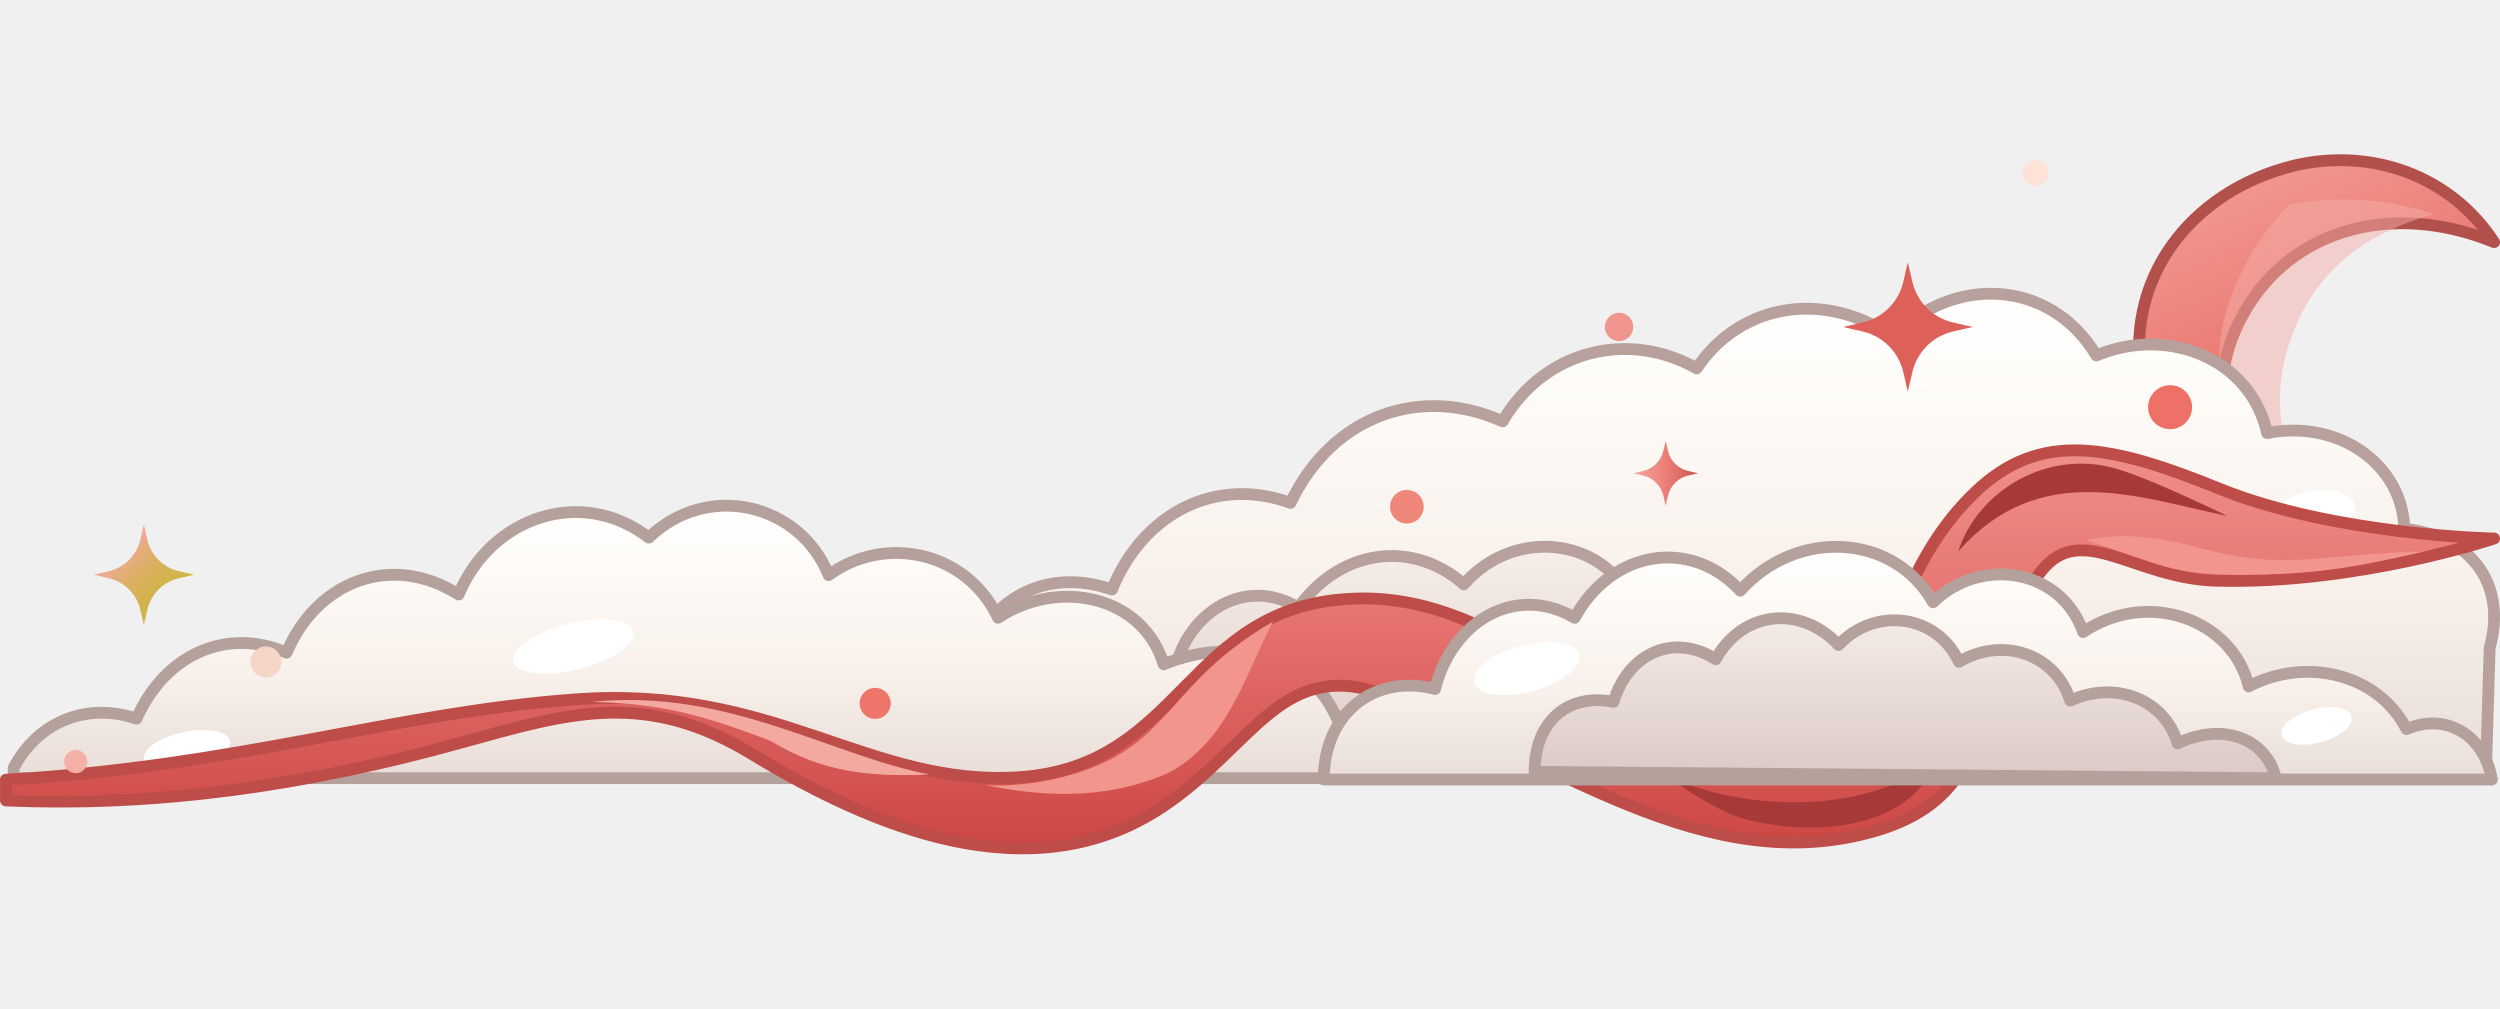
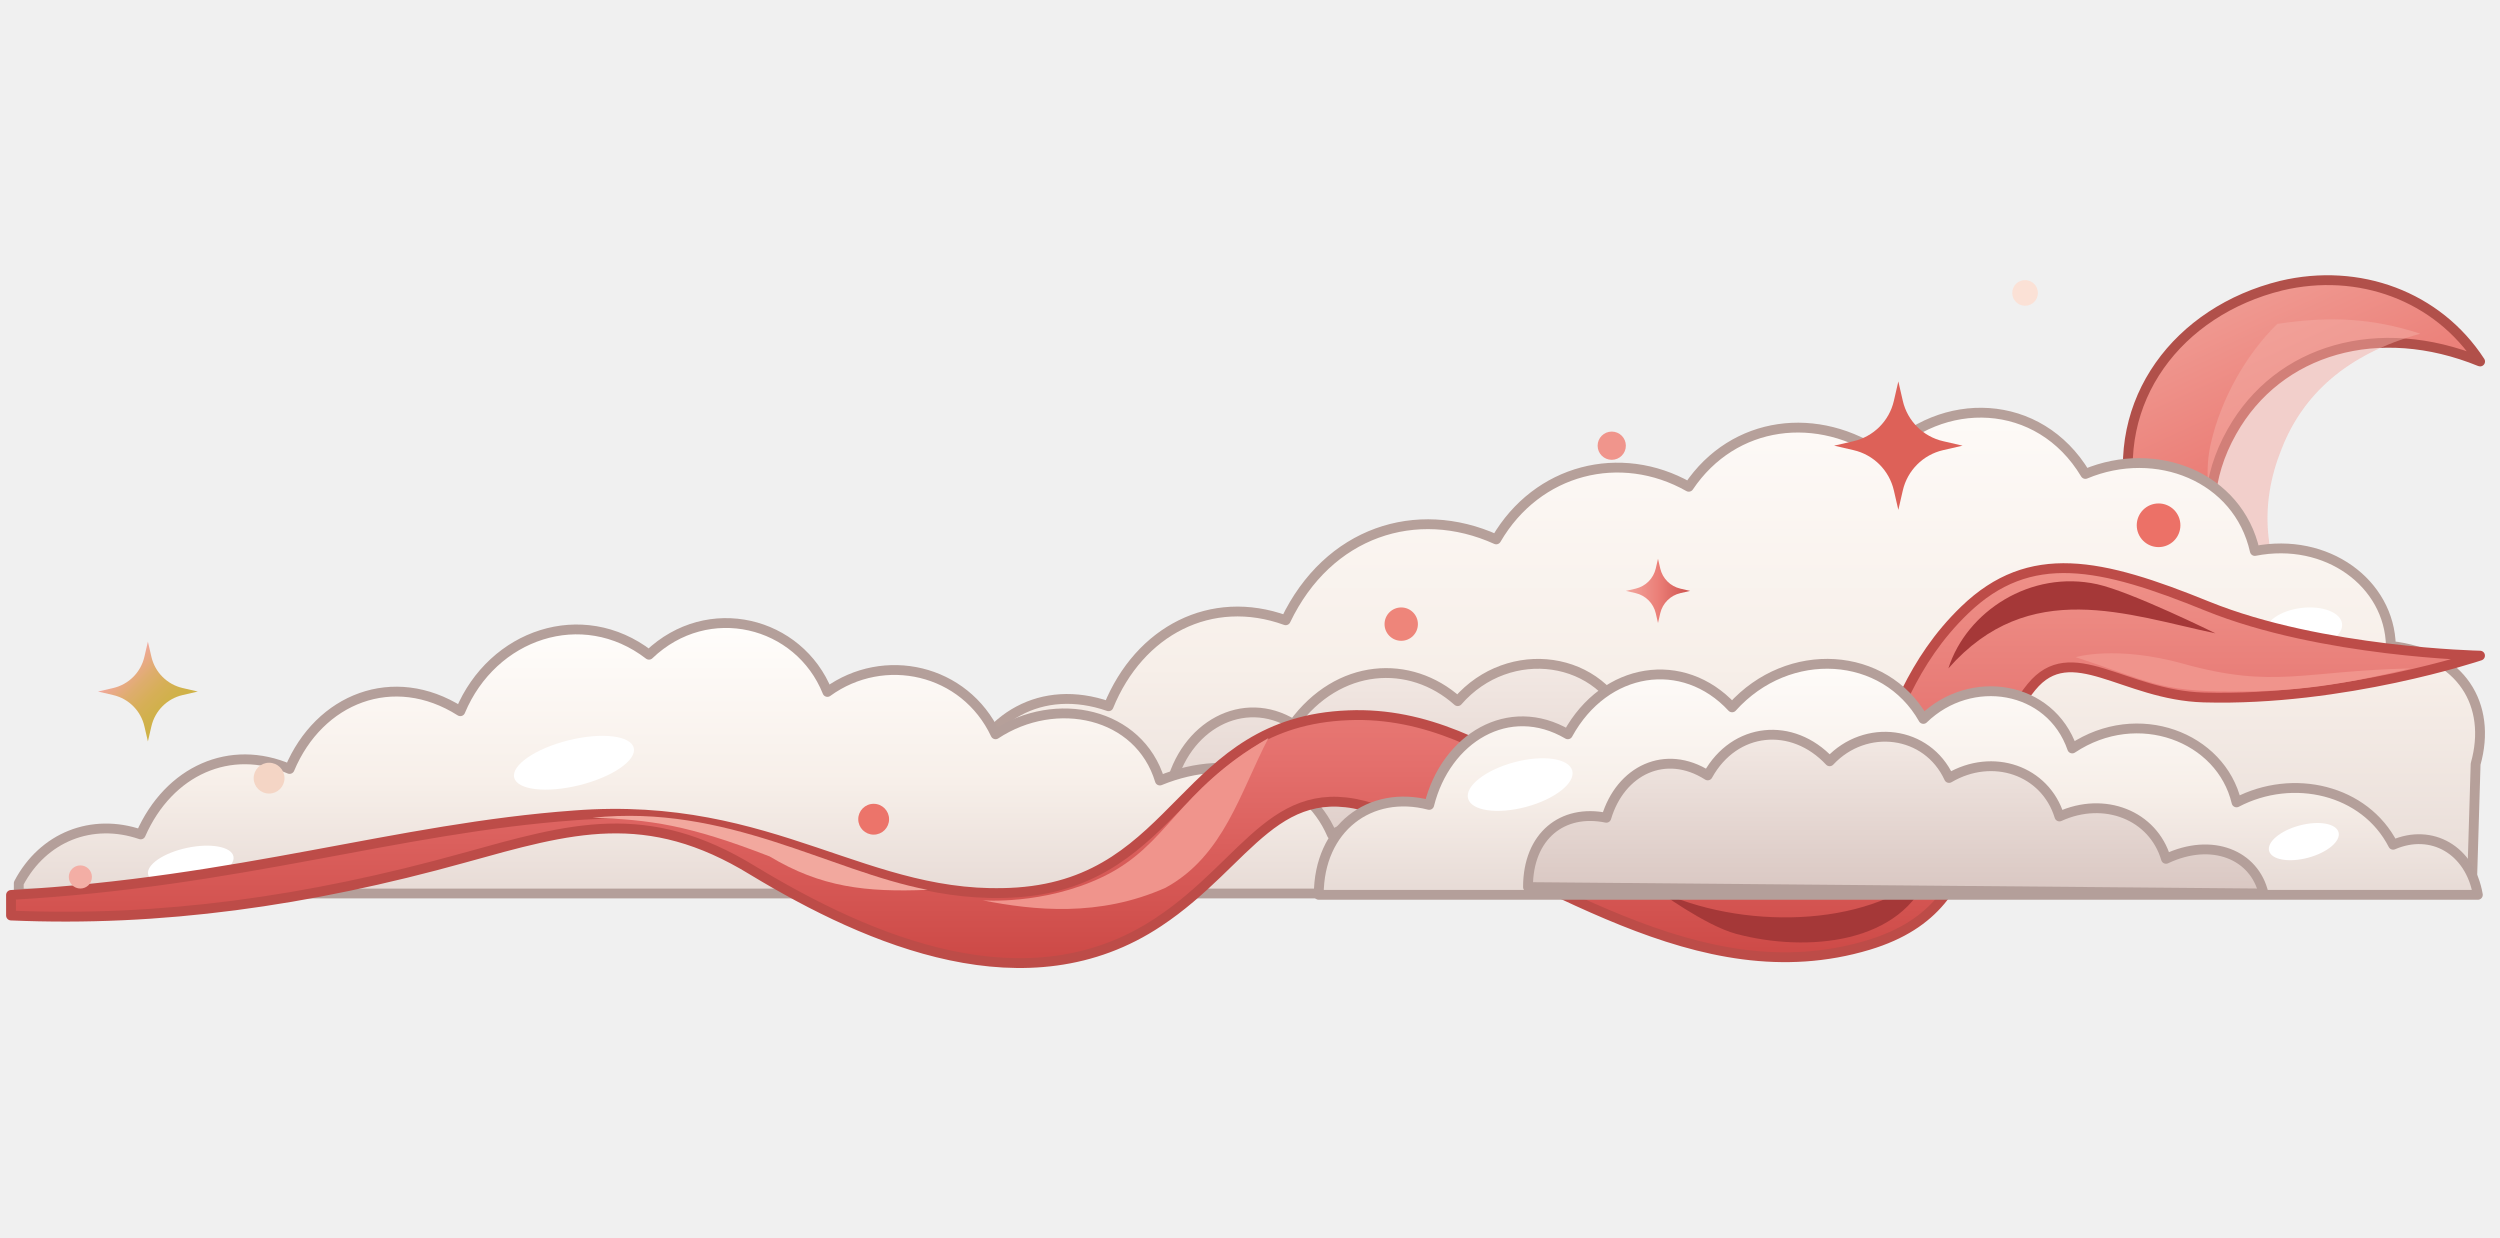
- <svg xmlns="http://www.w3.org/2000/svg" xmlns:xlink="http://www.w3.org/1999/xlink" id="popup_decoration" data-name="popup decoration" width="52.94" height="21.355" viewBox="0 0 52.94 21.355">
+ <svg xmlns="http://www.w3.org/2000/svg" xmlns:xlink="http://www.w3.org/1999/xlink" id="popup_decoration" data-name="popup decoration" width="63.557" height="31.453" viewBox="0 0 63.557 31.453">
  <defs>
-     <linearGradient id="_未命名的渐变_345" data-name="未命名的渐变 345" x1="-234.672" y1="265.995" x2="-234.645" y2="265.968" gradientTransform="translate(2151.038 93658.192) rotate(31.6523) scale(217.0569 -295.5756)" gradientUnits="userSpaceOnUse">
-       <stop offset="0" stop-color="#f3a89f" />
-       <stop offset=".5" stop-color="#ec7f78" />
-       <stop offset="1" stop-color="#ce524e" />
+     <linearGradient id="_未命名的渐变_345" data-name="未命名的渐变 345" x1="-229.464" y1="271.133" x2="-229.431" y2="271.101" gradientTransform="translate(401.2342 94361.063) rotate(31.6523) scale(217.0569 -295.5756)" gradientUnits="userSpaceOnUse">
+       <stop offset="0" stop-color="#f2a79e" />
+       <stop offset=".5" stop-color="#eb7f78" />
+       <stop offset="1" stop-color="#cd514d" />
    </linearGradient>
-     <linearGradient id="_未命名的渐变_6" data-name="未命名的渐变 6" x1="-228.97" y1="267.719" x2="-228.97" y2="267.692" gradientTransform="translate(292076.971 100059.002) scale(1275.459 -373.7227)" gradientUnits="userSpaceOnUse">
-       <stop offset="0" stop-color="#fffefc" />
-       <stop offset=".58" stop-color="#f8f0ea" />
-       <stop offset="1" stop-color="#e8dcd7" />
+     <linearGradient id="_未命名的渐变_8" data-name="未命名的渐变 8" x1="-223.773" y1="272.847" x2="-223.773" y2="272.814" gradientTransform="translate(285455.117 101979.569) scale(1275.459 -373.7227)" gradientUnits="userSpaceOnUse">
+       <stop offset="0" stop-color="#fffdfb" />
+       <stop offset=".58" stop-color="#f7efe9" />
+       <stop offset="1" stop-color="#e7dbd6" />
    </linearGradient>
-     <linearGradient id="_未命名的渐变_7" data-name="未命名的渐变 7" x1="-229.479" y1="268.847" x2="-229.479" y2="268.82" gradientTransform="translate(179256.348 47348.419) scale(781 -176.0733)" gradientUnits="userSpaceOnUse">
-       <stop offset="0" stop-color="#f6ede8" />
-       <stop offset="1" stop-color="#dbcac5" />
+     <linearGradient id="_未命名的渐变_7" data-name="未命名的渐变 7" x1="-224.281" y1="273.972" x2="-224.281" y2="273.939" gradientTransform="translate(175203.611 48255.973) scale(781 -176.0733)" gradientUnits="userSpaceOnUse">
+       <stop offset="0" stop-color="#f5ece7" />
+       <stop offset="1" stop-color="#dac8c3" />
    </linearGradient>
-     <linearGradient id="_未命名的渐变_6-2" data-name="未命名的渐变 6" x1="-228.476" y1="268.552" x2="-228.476" y2="268.525" gradientTransform="translate(262306.834 56588.397) scale(1148 -210.6768)" xlink:href="#_未命名的渐变_6" />
-     <linearGradient id="_未命名的渐变_4" data-name="未命名的渐变 4" x1="-228.484" y1="268.067" x2="-228.484" y2="268.041" gradientTransform="translate(390963.187 85108.186) scale(1711 -317.4528)" gradientUnits="userSpaceOnUse">
-       <stop offset="0" stop-color="#f1968e" />
-       <stop offset=".52" stop-color="#e5706d" />
-       <stop offset="1" stop-color="#cd4945" />
+     <linearGradient id="_未命名的渐变_8-2" data-name="未命名的渐变 8" x1="-223.282" y1="273.677" x2="-223.282" y2="273.645" gradientTransform="translate(256347.232 57673.305) scale(1148 -210.6768)" xlink:href="#_未命名的渐变_8" />
+     <linearGradient id="_未命名的渐变_9" data-name="未命名的渐变 9" x1="-223.288" y1="273.193" x2="-223.288" y2="273.161" gradientTransform="translate(382078.34 86740.354) scale(1711 -317.4528)" gradientUnits="userSpaceOnUse">
+       <stop offset="0" stop-color="#f0958c" />
+       <stop offset=".52" stop-color="#e46f6c" />
+       <stop offset="1" stop-color="#cc4845" />
    </linearGradient>
-     <linearGradient id="_未命名的渐变_6-3" data-name="未命名的渐变 6" x1="-229.569" y1="268.806" x2="-229.569" y2="268.779" gradientTransform="translate(207341 48377.894) scale(903 -179.9299)" xlink:href="#_未命名的渐变_6" />
-     <linearGradient id="_未命名的渐变_7-2" data-name="未命名的渐变 7" x1="-230.452" y1="269.754" x2="-230.452" y2="269.727" gradientTransform="translate(132089.122 33376.478) scale(573 -123.6806)" xlink:href="#_未命名的渐变_7" />
-     <linearGradient id="_未命名的渐变_345-2" data-name="未命名的渐变 345" x1="34.586" y1="10.022" x2="35.957" y2="10.022" gradientTransform="matrix(1,0,0,1,0,0)" xlink:href="#_未命名的渐变_345" />
-     <linearGradient id="_未命名的渐变_340" data-name="未命名的渐变 340" x1="2.513" y1="11.638" x2="3.578" y2="12.703" gradientUnits="userSpaceOnUse">
-       <stop offset="0" stop-color="#f3a89f" />
-       <stop offset=".114" stop-color="#ecaa8d" />
-       <stop offset=".349" stop-color="#e0ae6e" />
-       <stop offset=".58" stop-color="#d7b158" />
-       <stop offset=".8" stop-color="#d2b34b" />
-       <stop offset="1" stop-color="#d1b447" />
+     <linearGradient id="_未命名的渐变_8-3" data-name="未命名的渐变 8" x1="-224.37" y1="273.931" x2="-224.37" y2="273.898" gradientTransform="translate(202654.373 49305.215) scale(903 -179.9299)" xlink:href="#_未命名的渐变_8" />
+     <linearGradient id="_未命名的渐变_7-2" data-name="未命名的渐变 7" x1="-225.251" y1="274.876" x2="-225.251" y2="274.843" gradientTransform="translate(129117.115 34015.505) scale(573 -123.6806)" xlink:href="#_未命名的渐变_7" />
+     <linearGradient id="_未命名的渐变_345-2" data-name="未命名的渐变 345" x1="41.334" y1="15.022" x2="42.968" y2="15.022" gradientTransform="matrix(1,0,0,1,0,0)" xlink:href="#_未命名的渐变_345" />
+     <linearGradient id="_未命名的渐变_340" data-name="未命名的渐变 340" x1="3.126" y1="16.947" x2="4.395" y2="18.215" gradientUnits="userSpaceOnUse">
+       <stop offset="0" stop-color="#f2a79e" />
+       <stop offset=".114" stop-color="#eba98c" />
+       <stop offset=".349" stop-color="#dead6d" />
+       <stop offset=".58" stop-color="#d6af57" />
+       <stop offset=".8" stop-color="#d0b14a" />
+       <stop offset="1" stop-color="#cfb246" />
    </linearGradient>
  </defs>
  <g id="moon-crescent">
-     <path d="M52.815,5.127c-2.158-.88-4.302-.271-5.296,1.498-1.109,1.955-.116,4.048,1.669,4.698-1.634-.01-3.376-1.148-3.802-3.116-.474-2.255.986-4.155,3.185-4.698,1.658-.394,3.335.222,4.243,1.618Z" style="fill: url(#_未命名的渐变_345); stroke: #b2504b; stroke-linejoin: round; stroke-width: .25px;" />
-     <path d="M48.487,4.325c1.171-.179,2.062-.112,3.054.209-1.588.437-2.514,1.314-2.96,2.455-.489,1.211-.372,2.377.267,3.479-1.394-.763-2.07-2.274-1.782-3.576.224-.989.775-1.936,1.422-2.567Z" style="fill: #f4aea7; isolation: isolate; opacity: .5;" />
+     <path d="M63.05,9.19c-2.571-1.048-5.125-.323-6.309,1.784-1.321,2.329-.138,4.822,1.989,5.596-1.946-.011-4.021-1.367-4.529-3.712-.565-2.687,1.175-4.95,3.795-5.596,1.975-.469,3.973.264,5.055,1.928Z" style="fill: url(#_未命名的渐变_345); stroke: #b1504a; stroke-linejoin: round; stroke-width: .25px;" />
+     <path d="M57.894,8.235c1.395-.213,2.457-.134,3.638.249-1.891.521-2.995,1.566-3.526,2.925-.583,1.442-.444,2.832.318,4.144-1.661-.909-2.466-2.709-2.123-4.261.266-1.178.924-2.306,1.694-3.058Z" style="fill: #f3ada5; isolation: isolate; opacity: .5;" />
  </g>
  <g>
-     <path d="M17.876,16.456c0-1.644,1.096-2.52,2.548-2.356.466-1.397,1.698-2.109,3.123-1.616.657-1.616,2.192-2.411,3.78-1.835.904-1.89,2.794-2.493,4.492-1.726.877-1.507,2.657-1.945,4.109-1.123.959-1.425,2.767-1.644,4.164-.657,1.233-1.315,3.315-1.26,4.301.384,1.507-.63,3.26.055,3.616,1.644,1.534-.301,2.876.685,2.904,2.027,1.507.164,2.164,1.26,1.808,2.52l-.082,2.739H17.876Z" style="fill: url(#_未命名的渐变_6); stroke: #b8a19c; stroke-linejoin: round; stroke-width: .25px;" />
-     <path d="M22.752,16.401c0-1.507.959-2.328,2.109-2.164.301-1.342,1.561-2.027,2.63-1.37.959-1.315,2.493-1.397,3.506-.493,1.096-1.26,3.095-.986,3.643.548.904-.931,2.438-.685,2.958.575,1.561-.74,3.205.137,3.26,1.561,1.507-.575,3.041.055,3.287,1.342h-21.394Z" style="fill: url(#_未命名的渐变_7); stroke: #b8a19c; stroke-linejoin: round; stroke-width: .25px;" />
-     <ellipse cx="49.054" cy="10.821" rx=".822" ry=".438" transform="translate(-.9452 5.9759) rotate(-6.905)" style="fill: #fff;" />
+     <path d="M21.428,22.687c0-1.958,1.305-3.002,3.035-2.807.555-1.664,2.023-2.513,3.72-1.925.783-1.925,2.611-2.872,4.503-2.186,1.077-2.252,3.329-2.97,5.352-2.056,1.044-1.795,3.165-2.317,4.895-1.338,1.142-1.697,3.296-1.958,4.96-.783,1.468-1.566,3.949-1.501,5.123.457,1.795-.751,3.883.065,4.308,1.958,1.827-.359,3.426.816,3.459,2.415,1.795.196,2.578,1.501,2.154,3.002l-.098,3.263H21.428Z" style="fill: url(#_未命名的渐变_8); stroke: #b6a09a; stroke-linejoin: round; stroke-width: .25px;" />
+     <path d="M27.236,22.622c0-1.795,1.142-2.774,2.513-2.578.359-1.599,1.86-2.415,3.133-1.632,1.142-1.566,2.97-1.664,4.177-.587,1.305-1.501,3.688-1.175,4.34.653,1.077-1.109,2.904-.816,3.524.685,1.86-.881,3.818.163,3.883,1.86,1.795-.685,3.622.065,3.916,1.599h-25.487Z" style="fill: url(#_未命名的渐变_7); stroke: #b6a09a; stroke-linejoin: round; stroke-width: .25px;" />
+     <ellipse cx="58.57" cy="15.974" rx=".979" ry=".522" transform="translate(-1.4956 7.1573) rotate(-6.905)" style="fill: #fff;" />
  </g>
  <g>
-     <path d="M.289,16.26c.52-.986,1.561-1.397,2.602-1.041.603-1.37,1.917-1.945,3.178-1.397.63-1.507,2.219-2.137,3.643-1.233.685-1.644,2.602-2.301,4.027-1.205,1.26-1.205,3.205-.712,3.808.794,1.205-.877,2.931-.493,3.588.904,1.288-.849,3.068-.466,3.506.986,1.534-.63,3.123-.137,3.671,1.151,1.205-.63,2.794-.384,3.424.767v.493H.289v-.219Z" style="fill: url(#_未命名的渐变_6-2); stroke: #b5a19b; stroke-linejoin: round; stroke-width: .25px;" />
-     <ellipse cx="3.96" cy="15.881" rx=".931" ry=".384" transform="translate(-3.2153 1.1704) rotate(-12)" style="fill: #fff;" />
-     <ellipse cx="12.138" cy="13.69" rx="1.315" ry=".493" transform="translate(-2.9512 3.3431) rotate(-14)" style="fill: #fff;" />
+     <path d="M.477,22.453c.62-1.175,1.86-1.664,3.1-1.24.718-1.632,2.284-2.317,3.785-1.664.751-1.795,2.643-2.545,4.34-1.468.816-1.958,3.1-2.741,4.797-1.436,1.501-1.436,3.818-.849,4.536.946,1.436-1.044,3.492-.587,4.275,1.077,1.534-1.012,3.655-.555,4.177,1.175,1.827-.751,3.72-.163,4.373,1.371,1.436-.751,3.329-.457,4.079.914v.587H.477v-.261Z" style="fill: url(#_未命名的渐变_8-2); stroke: #b49f9a; stroke-linejoin: round; stroke-width: .25px;" />
+     <ellipse cx="4.85" cy="22.002" rx="1.109" ry=".457" transform="translate(-4.4684 1.4891) rotate(-12)" style="fill: #fff;" />
+     <ellipse cx="14.592" cy="19.391" rx="1.566" ry=".587" transform="translate(-4.2576 4.1062) rotate(-14)" style="fill: #fff;" />
  </g>
  <g id="ribbon-main">
-     <path d="M.125,16.511c4.876-.274,8.245-1.425,12.026-1.698,4.273-.329,6.246,1.863,9.451,1.644,3.479-.246,3.506-3.643,7.067-3.78,3.342-.137,5.369,3.123,8.684,2.958,3.041-.164,2.164-2.985,4.465-5.205,1.391-1.342,2.902-1.006,5.177-.082,2.438.99,5.82,1.056,5.82,1.056,0,0-2.908.977-5.892.893-1.719-.049-2.832-1.264-3.681-.223-1.616,2-.575,4.63-3.479,5.506-3.643,1.096-6.903-1.534-10.382-2.849-2.246-.849-2.821,1.068-4.766,2.356-2.794,1.863-6.163.411-8.656-1.096-2.274-1.397-3.89-.904-6.163-.274-3.342.931-6.492,1.37-9.67,1.233v-.438Z" style="fill: url(#_未命名的渐变_4); stroke: #be4c48; stroke-linejoin: round; stroke-width: .25px;" />
-     <path d="M12.534,14.863c2.866-.297,5.04,1.131,7.15,1.538-1.315.055-2.274-.055-3.369-.712-1.749-.678-2.554-.785-3.78-.826Z" style="fill: #f3a99f;" />
-     <path d="M23.412,16.13c1.426-.682,1.555-1.816,3.547-2.968-.603,1.151-.95,2.515-2.196,3.196-1.415.631-2.808.485-3.904.268,0,0,1.298.104,2.553-.496Z" style="fill: #f1958d;" />
-     <path d="M35.241,16.401c1.77.851,4.471.826,5.824-.388-.565,1.551-2.621,1.728-4.122,1.329-.669-.178-1.703-.942-1.703-.942Z" style="fill: #a73939;" />
-     <path d="M47.169,10.929c-1.876-.394-3.98-1.211-5.701.748.386-1.214,1.755-2.11,3.177-1.796.723.159,2.524,1.048,2.524,1.048Z" style="fill: #a73939;" />
-     <path d="M46.485,11.578c1.945.539,2.552.149,4.852.099-1.517.356-2.407.494-3.833.493-1.549-0-1.745-.219-3.321-.733,0,0,.852-.26,2.301.141Z" style="fill: #f1958d;" />
+     <path d="M.281,22.752c5.809-.326,9.823-1.697,14.326-2.023,5.091-.392,7.44,2.219,11.258,1.958,4.144-.294,4.177-4.34,8.419-4.503,3.981-.163,6.396,3.72,10.345,3.524,3.622-.196,2.578-3.556,5.319-6.2,1.658-1.599,3.458-1.198,6.168-.098,2.904,1.179,6.933,1.258,6.933,1.258,0,0-3.464,1.164-7.019,1.064-2.048-.058-3.374-1.506-4.385-.266-1.925,2.382-.685,5.515-4.144,6.559-4.34,1.305-8.224-1.827-12.368-3.394-2.676-1.012-3.361,1.273-5.678,2.807-3.329,2.219-7.343.489-10.312-1.305-2.709-1.664-4.634-1.077-7.343-.326-3.981,1.109-7.734,1.632-11.52,1.468v-.522Z" style="fill: url(#_未命名的渐变_9); stroke: #bd4c48; stroke-linejoin: round; stroke-width: .25px;" />
+     <path d="M15.064,20.789c3.414-.354,6.005,1.347,8.517,1.833-1.566.065-2.709-.065-4.014-.849-2.083-.808-3.043-.935-4.503-.984Z" style="fill: #f2a89e;" />
+     <path d="M28.023,22.298c1.699-.813,1.852-2.163,4.225-3.536-.718,1.371-1.131,2.996-2.616,3.807-1.685.751-3.345.577-4.651.32,0,0,1.546.124,3.041-.591Z" style="fill: #f0948c;" />
+     <path d="M42.115,22.622c2.109,1.014,5.327.984,6.938-.462-.673,1.848-3.123,2.058-4.91,1.583-.797-.212-2.028-1.121-2.028-1.121Z" style="fill: #a53838;" />
+     <path d="M56.325,16.102c-2.235-.469-4.741-1.443-6.792.891.46-1.447,2.091-2.513,3.785-2.14.861.19,3.007,1.249,3.007,1.249Z" style="fill: #a53838;" />
+     <path d="M55.51,16.876c2.317.642,3.04.177,5.781.117-1.807.424-2.868.588-4.566.588-1.845-0-2.079-.261-3.956-.874,0,0,1.016-.31,2.741.168Z" style="fill: #f0948c;" />
  </g>
  <g>
-     <path d="M28.032,16.507c0-1.425,1.096-2.246,2.356-1.917.356-1.425,1.698-2.246,2.958-1.507.794-1.452,2.465-1.698,3.506-.575,1.205-1.342,3.26-1.205,4.082.246,1.014-.986,2.712-.712,3.178.63,1.397-.931,3.178-.246,3.506,1.151,1.205-.63,2.739-.274,3.342.904.822-.356,1.644.11,1.808,1.068h-24.736Z" style="fill: url(#_未命名的渐变_6-3); stroke: #b5a19b; stroke-linejoin: round; stroke-width: .25px;" />
-     <path d="M32.497,16.343c0-1.096.74-1.671,1.671-1.479.301-1.014,1.26-1.479,2.164-.904.575-1.041,1.808-1.151,2.602-.301.767-.822,2.082-.657,2.548.356.931-.548,2.054-.164,2.356.822.959-.438,2-.027,2.274.904.986-.466,1.89-.082,2.082.74l-15.696-.137Z" style="fill: url(#_未命名的渐变_7-2); stroke: #b5a19b; stroke-linejoin: round; stroke-width: .25px;" />
-     <ellipse cx="32.33" cy="14.155" rx="1.151" ry=".493" transform="translate(-2.562 8.85) rotate(-15)" style="fill: #fff;" />
-     <ellipse cx="49.054" cy="15.373" rx=".767" ry=".356" transform="translate(-2.3073 13.2199) rotate(-15)" style="fill: #fff;" />
+     <path d="M33.527,22.747c0-1.697,1.305-2.676,2.807-2.284.424-1.697,2.023-2.676,3.524-1.795.946-1.73,2.937-2.023,4.177-.685,1.436-1.599,3.883-1.436,4.862.294,1.207-1.175,3.231-.849,3.785.751,1.664-1.109,3.785-.294,4.177,1.371,1.436-.751,3.263-.326,3.981,1.077.979-.424,1.958.131,2.154,1.273h-29.468Z" style="fill: url(#_未命名的渐变_8-3); stroke: #b49f9a; stroke-linejoin: round; stroke-width: .25px;" />
+     <path d="M38.846,22.552c0-1.305.881-1.991,1.991-1.762.359-1.207,1.501-1.762,2.578-1.077.685-1.24,2.154-1.371,3.1-.359.914-.979,2.48-.783,3.035.424,1.109-.653,2.447-.196,2.807.979,1.142-.522,2.382-.033,2.709,1.077,1.175-.555,2.252-.098,2.48.881l-18.699-.163Z" style="fill: url(#_未命名的渐变_7-2); stroke: #b49f9a; stroke-linejoin: round; stroke-width: .25px;" />
+     <ellipse cx="38.647" cy="19.946" rx="1.371" ry=".587" transform="translate(-3.8455 10.6822) rotate(-15)" style="fill: #fff;" />
+     <ellipse cx="58.57" cy="21.396" rx=".914" ry=".424" transform="translate(-3.5421 15.8881) rotate(-15)" style="fill: #fff;" />
  </g>
-   <circle cx="1.604" cy="16.128" r=".246" style="fill: #f4afa7;" />
-   <circle cx="5.631" cy="14.018" r=".329" style="fill: #f5d6c6;" />
-   <circle cx="18.533" cy="14.895" r=".329" style="fill: #ed756a;" />
-   <circle cx="29.792" cy="10.731" r=".356" style="fill: #ef867a;" />
-   <circle cx="34.285" cy="6.923" r=".301" style="fill: #f1968e;" />
-   <circle cx="43.105" cy="3.663" r=".274" style="fill: #fce2d7;" />
-   <circle cx="45.954" cy="8.622" r=".466" style="fill: #ed7167;" />
-   <path d="M40.4,5.552l.096.416c.099.427.432.761.86.86l.416.096-.416.096c-.427.099-.761.432-.86.86l-.096.416-.096-.416c-.099-.427-.432-.761-.86-.86l-.416-.096.416-.096c.427-.099.761-.432.86-.86l.096-.416Z" style="fill: #de6159;" />
-   <path d="M35.272,9.336l.048.208c.049.214.216.381.43.43l.208.048-.208.048c-.214.049-.381.216-.43.43l-.048.208-.048-.208c-.049-.214-.216-.381-.43-.43l-.208-.048.208-.048c.214-.049.381-.216.43-.43l.048-.208Z" style="fill: url(#_未命名的渐变_345-2);" />
-   <path d="M3.046,11.105l.074.323c.077.332.336.591.668.668l.323.074-.323.074c-.332.077-.591.336-.668.668l-.074.323-.074-.323c-.077-.332-.336-.591-.668-.668l-.323-.074.323-.074c.332-.077.591-.336.668-.668l.074-.323Z" style="fill: url(#_未命名的渐变_340);" />
+   <circle cx="2.043" cy="22.295" r=".294" style="fill: #f3aea5;" />
+   <circle cx="6.841" cy="19.783" r=".392" style="fill: #f4d5c5;" />
+   <circle cx="22.211" cy="20.827" r=".392" style="fill: #ec746a;" />
+   <circle cx="35.623" cy="15.867" r=".424" style="fill: #ee857a;" />
+   <circle cx="40.975" cy="11.331" r=".359" style="fill: #f0958c;" />
+   <circle cx="51.483" cy="7.447" r=".326" style="fill: #fbe1d6;" />
+   <circle cx="54.877" cy="13.354" r=".555" style="fill: #ec7167;" />
+   <path d="M48.261,9.697l.114.495c.117.509.515.907,1.024,1.024l.495.114-.495.114c-.509.117-.907.515-1.024,1.024l-.114.495-.114-.495c-.117-.509-.515-.907-1.024-1.024l-.495-.114.495-.114c.509-.117.907-.515,1.024-1.024l.114-.495Z" style="fill: #dd6158;" />
+   <path d="M42.151,14.205l.057.248c.059.255.258.453.512.512l.248.057-.248.057c-.255.059-.453.258-.512.512l-.057.248-.057-.248c-.059-.255-.258-.453-.512-.512l-.248-.057.248-.057c.255-.059.453-.258.512-.512l.057-.248Z" style="fill: url(#_未命名的渐变_345-2);" />
+   <path d="M3.76,16.312l.089.385c.091.396.4.704.795.795l.385.089-.385.089c-.396.091-.704.4-.795.795l-.089.385-.089-.385c-.091-.396-.4-.704-.795-.795l-.385-.089.385-.089c.396-.091.704-.4.795-.795l.089-.385Z" style="fill: url(#_未命名的渐变_340);" />
</svg>
